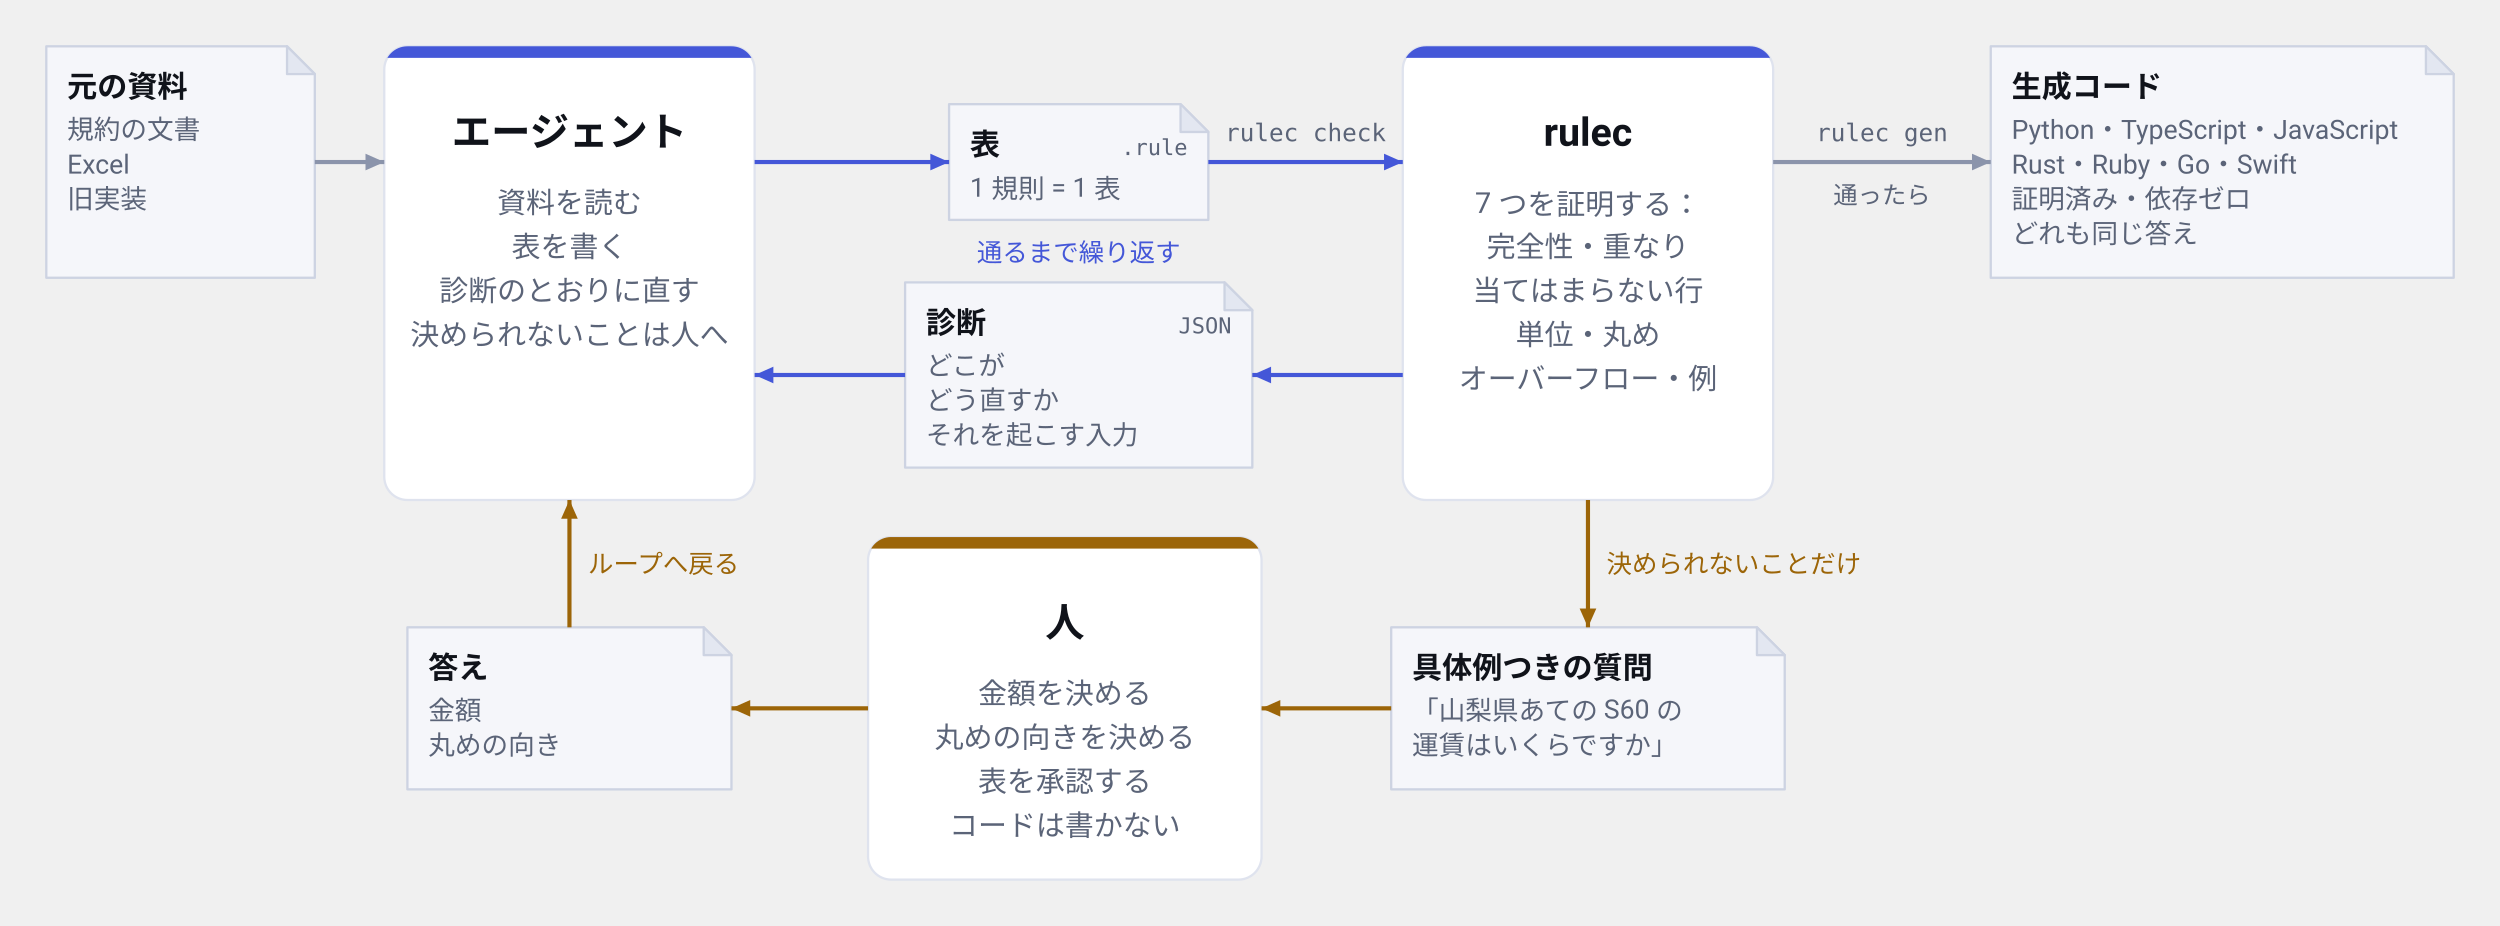
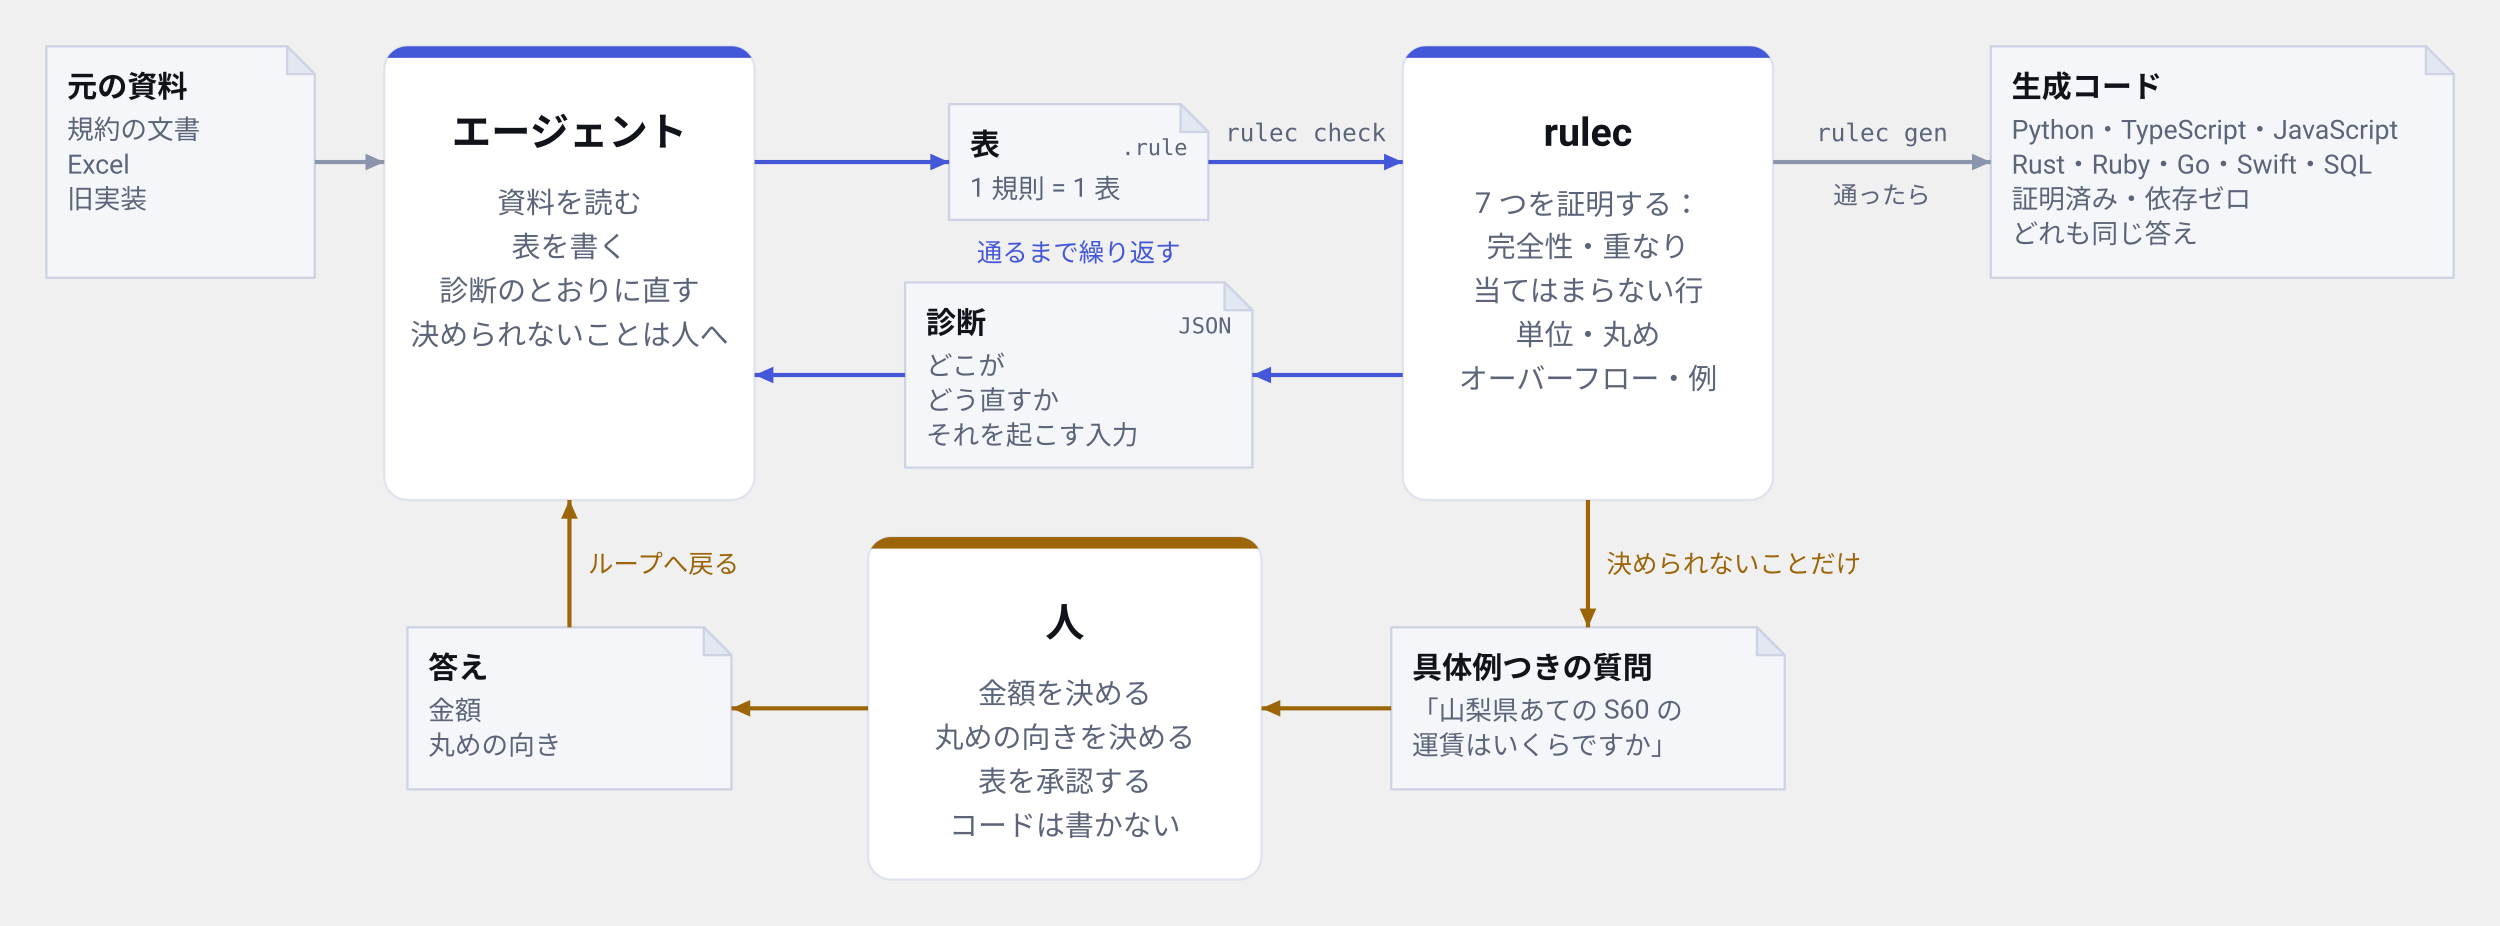
- <svg xmlns="http://www.w3.org/2000/svg" viewBox="0 0 1080 400" width="1080" height="400" role="img" aria-label="エージェントが資料を読んで表（.rule）を書き、rulec check にかける。rulec は診断（どこが・どう直すか・それを起こす入力）を返し、エージェントが直して、表が通るまで繰り返す。道具では決められないことだけが具体例つきの質問として人に渡り、人は金額と丸めの向きを答える。表が通ると rulec gen が証明済みの Python・TypeScript・JavaScript・Rust・Ruby・Go・Swift を出す。" font-family="-apple-system, BlinkMacSystemFont, &quot;Hiragino Sans&quot;, &quot;Noto Sans JP&quot;, &quot;Yu Gothic&quot;, Meiryo, &quot;Segoe UI&quot;, Roboto, sans-serif">
+ <svg xmlns="http://www.w3.org/2000/svg" viewBox="0 0 1080 400" width="1080" height="400" role="img" aria-label="エージェントが資料を読んで表（.rule）を書き、rulec check にかける。rulec は診断（どこが・どう直すか・それを起こす入力）を返し、エージェントが直して、表が通るまで繰り返す。道具では決められないことだけが具体例つきの質問として人に渡り、人は金額と丸めの向きを答える。表が通ると rulec gen が証明済みの Python・TypeScript・JavaScript・Rust・Ruby・Go・Swift・SQL を出す。" font-family="-apple-system, BlinkMacSystemFont, &quot;Hiragino Sans&quot;, &quot;Noto Sans JP&quot;, &quot;Yu Gothic&quot;, Meiryo, &quot;Segoe UI&quot;, Roboto, sans-serif">
  <defs>
    <marker id="head-neutral" viewBox="0 0 10 10" refX="9" refY="5" markerWidth="9" markerHeight="9" markerUnits="userSpaceOnUse" orient="auto">
      <path d="M0,1 L9,5 L0,9 Z" fill="#8b94ab" />
    </marker>
    <marker id="head-accent" viewBox="0 0 10 10" refX="9" refY="5" markerWidth="9" markerHeight="9" markerUnits="userSpaceOnUse" orient="auto">
      <path d="M0,1 L9,5 L0,9 Z" fill="#4457d8" />
    </marker>
    <marker id="head-human" viewBox="0 0 10 10" refX="9" refY="5" markerWidth="9" markerHeight="9" markerUnits="userSpaceOnUse" orient="auto">
      <path d="M0,1 L9,5 L0,9 Z" fill="#9c6508" />
    </marker>
  </defs>
  <clipPath id="clip-agent">
    <rect x="166" y="20" width="160" height="196" rx="10" />
  </clipPath>
  <rect x="166" y="20" width="160" height="196" rx="10" fill="#ffffff" stroke="#dfe3ee" />
  <rect x="166" y="20" width="160" height="5" fill="#4457d8" clip-path="url(#clip-agent)" />
  <text x="246.0" y="63" font-size="17" font-weight="700" text-anchor="middle" fill="#10131a">エージェント</text>
  <text x="246.0" y="92" font-size="12.5" font-weight="400" text-anchor="middle" fill="#5b6478">資料を読む</text>
  <text x="246.0" y="111" font-size="12.5" font-weight="400" text-anchor="middle" fill="#5b6478">表を書く</text>
  <text x="246.0" y="130" font-size="12.5" font-weight="400" text-anchor="middle" fill="#5b6478">診断のとおりに直す</text>
  <text x="246.0" y="149" font-size="12.5" font-weight="400" text-anchor="middle" fill="#5b6478">決められないことは人へ</text>
  <clipPath id="clip-rulec">
    <rect x="606" y="20" width="160" height="196" rx="10" />
  </clipPath>
  <rect x="606" y="20" width="160" height="196" rx="10" fill="#ffffff" stroke="#dfe3ee" />
  <rect x="606" y="20" width="160" height="5" fill="#4457d8" clip-path="url(#clip-rulec)" />
  <text x="686.0" y="63" font-size="17" font-weight="700" text-anchor="middle" fill="#10131a">rulec</text>
  <text x="686.0" y="92" font-size="12.5" font-weight="400" text-anchor="middle" fill="#5b6478">7 つを証明する：</text>
  <text x="686.0" y="111" font-size="12.5" font-weight="400" text-anchor="middle" fill="#5b6478">完全性・重なり</text>
  <text x="686.0" y="130" font-size="12.5" font-weight="400" text-anchor="middle" fill="#5b6478">当てはまらない行</text>
  <text x="686.0" y="149" font-size="12.5" font-weight="400" text-anchor="middle" fill="#5b6478">単位・丸め</text>
  <text x="686.0" y="168" font-size="12.5" font-weight="400" text-anchor="middle" fill="#5b6478">オーバーフロー・例</text>
  <clipPath id="clip-person">
    <rect x="375" y="232" width="170" height="148" rx="10" />
  </clipPath>
  <rect x="375" y="232" width="170" height="148" rx="10" fill="#ffffff" stroke="#dfe3ee" />
  <rect x="375" y="232" width="170" height="5" fill="#9c6508" clip-path="url(#clip-person)" />
  <text x="460.0" y="275" font-size="17" font-weight="700" text-anchor="middle" fill="#10131a">人</text>
  <text x="460.0" y="304" font-size="12.5" font-weight="400" text-anchor="middle" fill="#5b6478">金額を決める</text>
  <text x="460.0" y="323" font-size="12.5" font-weight="400" text-anchor="middle" fill="#5b6478">丸めの向きを決める</text>
  <text x="460.0" y="342" font-size="12.5" font-weight="400" text-anchor="middle" fill="#5b6478">表を承認する</text>
  <text x="460.0" y="361" font-size="12.5" font-weight="400" text-anchor="middle" fill="#5b6478">コードは書かない</text>
  <path d="M20,20 H124 L136,32 V120 H20 Z" fill="#f5f6fa" stroke="#cdd3e2" stroke-linejoin="round" />
  <path d="M124,20 V32 H136 Z" fill="#e3e7f1" stroke="#cdd3e2" stroke-linejoin="round" />
  <text x="29" y="42" font-size="13" font-weight="600" text-anchor="start" fill="#10131a">元の資料</text>
  <text x="29" y="60" font-size="11.5" font-weight="400" text-anchor="start" fill="#5b6478">規約の文書</text>
  <text x="29" y="75" font-size="11.5" font-weight="400" text-anchor="start" fill="#5b6478">Excel</text>
  <text x="29" y="90" font-size="11.5" font-weight="400" text-anchor="start" fill="#5b6478">旧実装</text>
  <path d="M410,45 H510 L522,57 V95 H410 Z" fill="#f5f6fa" stroke="#cdd3e2" stroke-linejoin="round" />
  <path d="M510,45 V57 H522 Z" fill="#e3e7f1" stroke="#cdd3e2" stroke-linejoin="round" />
  <text x="419" y="67" font-size="13" font-weight="600" text-anchor="start" fill="#10131a">表</text>
  <text x="513" y="67" font-size="9.5" font-weight="400" text-anchor="end" fill="#5b6478" font-family="ui-monospace, SFMono-Regular, Menlo, Consolas, monospace">.rule</text>
  <text x="419" y="85" font-size="11.5" font-weight="400" text-anchor="start" fill="#5b6478">1 規則 = 1 表</text>
  <path d="M391,122 H529 L541,134 V202 H391 Z" fill="#f5f6fa" stroke="#cdd3e2" stroke-linejoin="round" />
  <path d="M529,122 V134 H541 Z" fill="#e3e7f1" stroke="#cdd3e2" stroke-linejoin="round" />
  <text x="400" y="144" font-size="13" font-weight="600" text-anchor="start" fill="#10131a">診断</text>
  <text x="532" y="144" font-size="9.5" font-weight="400" text-anchor="end" fill="#5b6478" font-family="ui-monospace, SFMono-Regular, Menlo, Consolas, monospace">JSON</text>
  <text x="400" y="162" font-size="11.5" font-weight="400" text-anchor="start" fill="#5b6478">どこが</text>
  <text x="400" y="177" font-size="11.5" font-weight="400" text-anchor="start" fill="#5b6478">どう直すか</text>
  <text x="400" y="192" font-size="11.5" font-weight="400" text-anchor="start" fill="#5b6478">それを起こす入力</text>
  <path d="M860,20 H1048 L1060,32 V120 H860 Z" fill="#f5f6fa" stroke="#cdd3e2" stroke-linejoin="round" />
  <path d="M1048,20 V32 H1060 Z" fill="#e3e7f1" stroke="#cdd3e2" stroke-linejoin="round" />
  <text x="869" y="42" font-size="13" font-weight="600" text-anchor="start" fill="#10131a">生成コード</text>
  <text x="869" y="60" font-size="11.5" font-weight="400" text-anchor="start" fill="#5b6478">Python・TypeScript・JavaScript</text>
-   <text x="869" y="75" font-size="11.5" font-weight="400" text-anchor="start" fill="#5b6478">Rust・Ruby・Go・Swift</text>
+   <text x="869" y="75" font-size="11.5" font-weight="400" text-anchor="start" fill="#5b6478">Rust・Ruby・Go・Swift・SQL</text>
  <text x="869" y="90" font-size="11.5" font-weight="400" text-anchor="start" fill="#5b6478">証明済み・依存ゼロ</text>
  <text x="869" y="105" font-size="11.5" font-weight="400" text-anchor="start" fill="#5b6478">どれも同じ答え</text>
  <path d="M601,271 H759 L771,283 V341 H601 Z" fill="#f5f6fa" stroke="#cdd3e2" stroke-linejoin="round" />
  <path d="M759,271 V283 H771 Z" fill="#e3e7f1" stroke="#cdd3e2" stroke-linejoin="round" />
  <text x="610" y="293" font-size="13" font-weight="600" text-anchor="start" fill="#10131a">具体例つきの質問</text>
  <text x="610" y="311" font-size="11.5" font-weight="400" text-anchor="start" fill="#5b6478">「山梨県あての S60 の</text>
  <text x="610" y="326" font-size="11.5" font-weight="400" text-anchor="start" fill="#5b6478">運賃はいくらですか」</text>
  <path d="M176,271 H304 L316,283 V341 H176 Z" fill="#f5f6fa" stroke="#cdd3e2" stroke-linejoin="round" />
  <path d="M304,271 V283 H316 Z" fill="#e3e7f1" stroke="#cdd3e2" stroke-linejoin="round" />
  <text x="185" y="293" font-size="13" font-weight="600" text-anchor="start" fill="#10131a">答え</text>
  <text x="185" y="311" font-size="11.5" font-weight="400" text-anchor="start" fill="#5b6478">金額</text>
  <text x="185" y="326" font-size="11.5" font-weight="400" text-anchor="start" fill="#5b6478">丸めの向き</text>
  <line x1="136" y1="70" x2="166" y2="70" stroke="#8b94ab" stroke-width="1.8" marker-end="url(#head-neutral)" />
  <line x1="326" y1="70" x2="410" y2="70" stroke="#4457d8" stroke-width="1.8" marker-end="url(#head-accent)" />
  <line x1="522" y1="70" x2="606" y2="70" stroke="#4457d8" stroke-width="1.8" marker-end="url(#head-accent)" />
  <text x="564.0" y="61" font-size="10.5" font-weight="400" text-anchor="middle" fill="#5b6478" font-family="ui-monospace, SFMono-Regular, Menlo, Consolas, monospace">rulec check</text>
  <line x1="606" y1="162" x2="541" y2="162" stroke="#4457d8" stroke-width="1.8" marker-end="url(#head-accent)" />
  <line x1="391" y1="162" x2="326" y2="162" stroke="#4457d8" stroke-width="1.8" marker-end="url(#head-accent)" />
  <text x="466.0" y="113" font-size="11" font-weight="400" text-anchor="middle" fill="#4457d8">通るまで繰り返す</text>
  <line x1="766" y1="70" x2="860" y2="70" stroke="#8b94ab" stroke-width="1.8" marker-end="url(#head-neutral)" />
  <text x="813.0" y="61" font-size="10.5" font-weight="400" text-anchor="middle" fill="#5b6478" font-family="ui-monospace, SFMono-Regular, Menlo, Consolas, monospace">rulec gen</text>
  <text x="813.0" y="88" font-size="10.5" font-weight="400" text-anchor="middle" fill="#5b6478">通ったら</text>
  <line x1="686" y1="216" x2="686" y2="271" stroke="#9c6508" stroke-width="1.8" marker-end="url(#head-human)" />
  <text x="694" y="247.5" font-size="11" font-weight="400" text-anchor="start" fill="#9c6508">決められないことだけ</text>
  <line x1="601" y1="306" x2="545" y2="306" stroke="#9c6508" stroke-width="1.8" marker-end="url(#head-human)" />
  <line x1="375" y1="306" x2="316" y2="306" stroke="#9c6508" stroke-width="1.8" marker-end="url(#head-human)" />
  <line x1="246" y1="271" x2="246" y2="216" stroke="#9c6508" stroke-width="1.8" marker-end="url(#head-human)" />
  <text x="254" y="247.5" font-size="11" font-weight="400" text-anchor="start" fill="#9c6508">ループへ戻る</text>
</svg>
